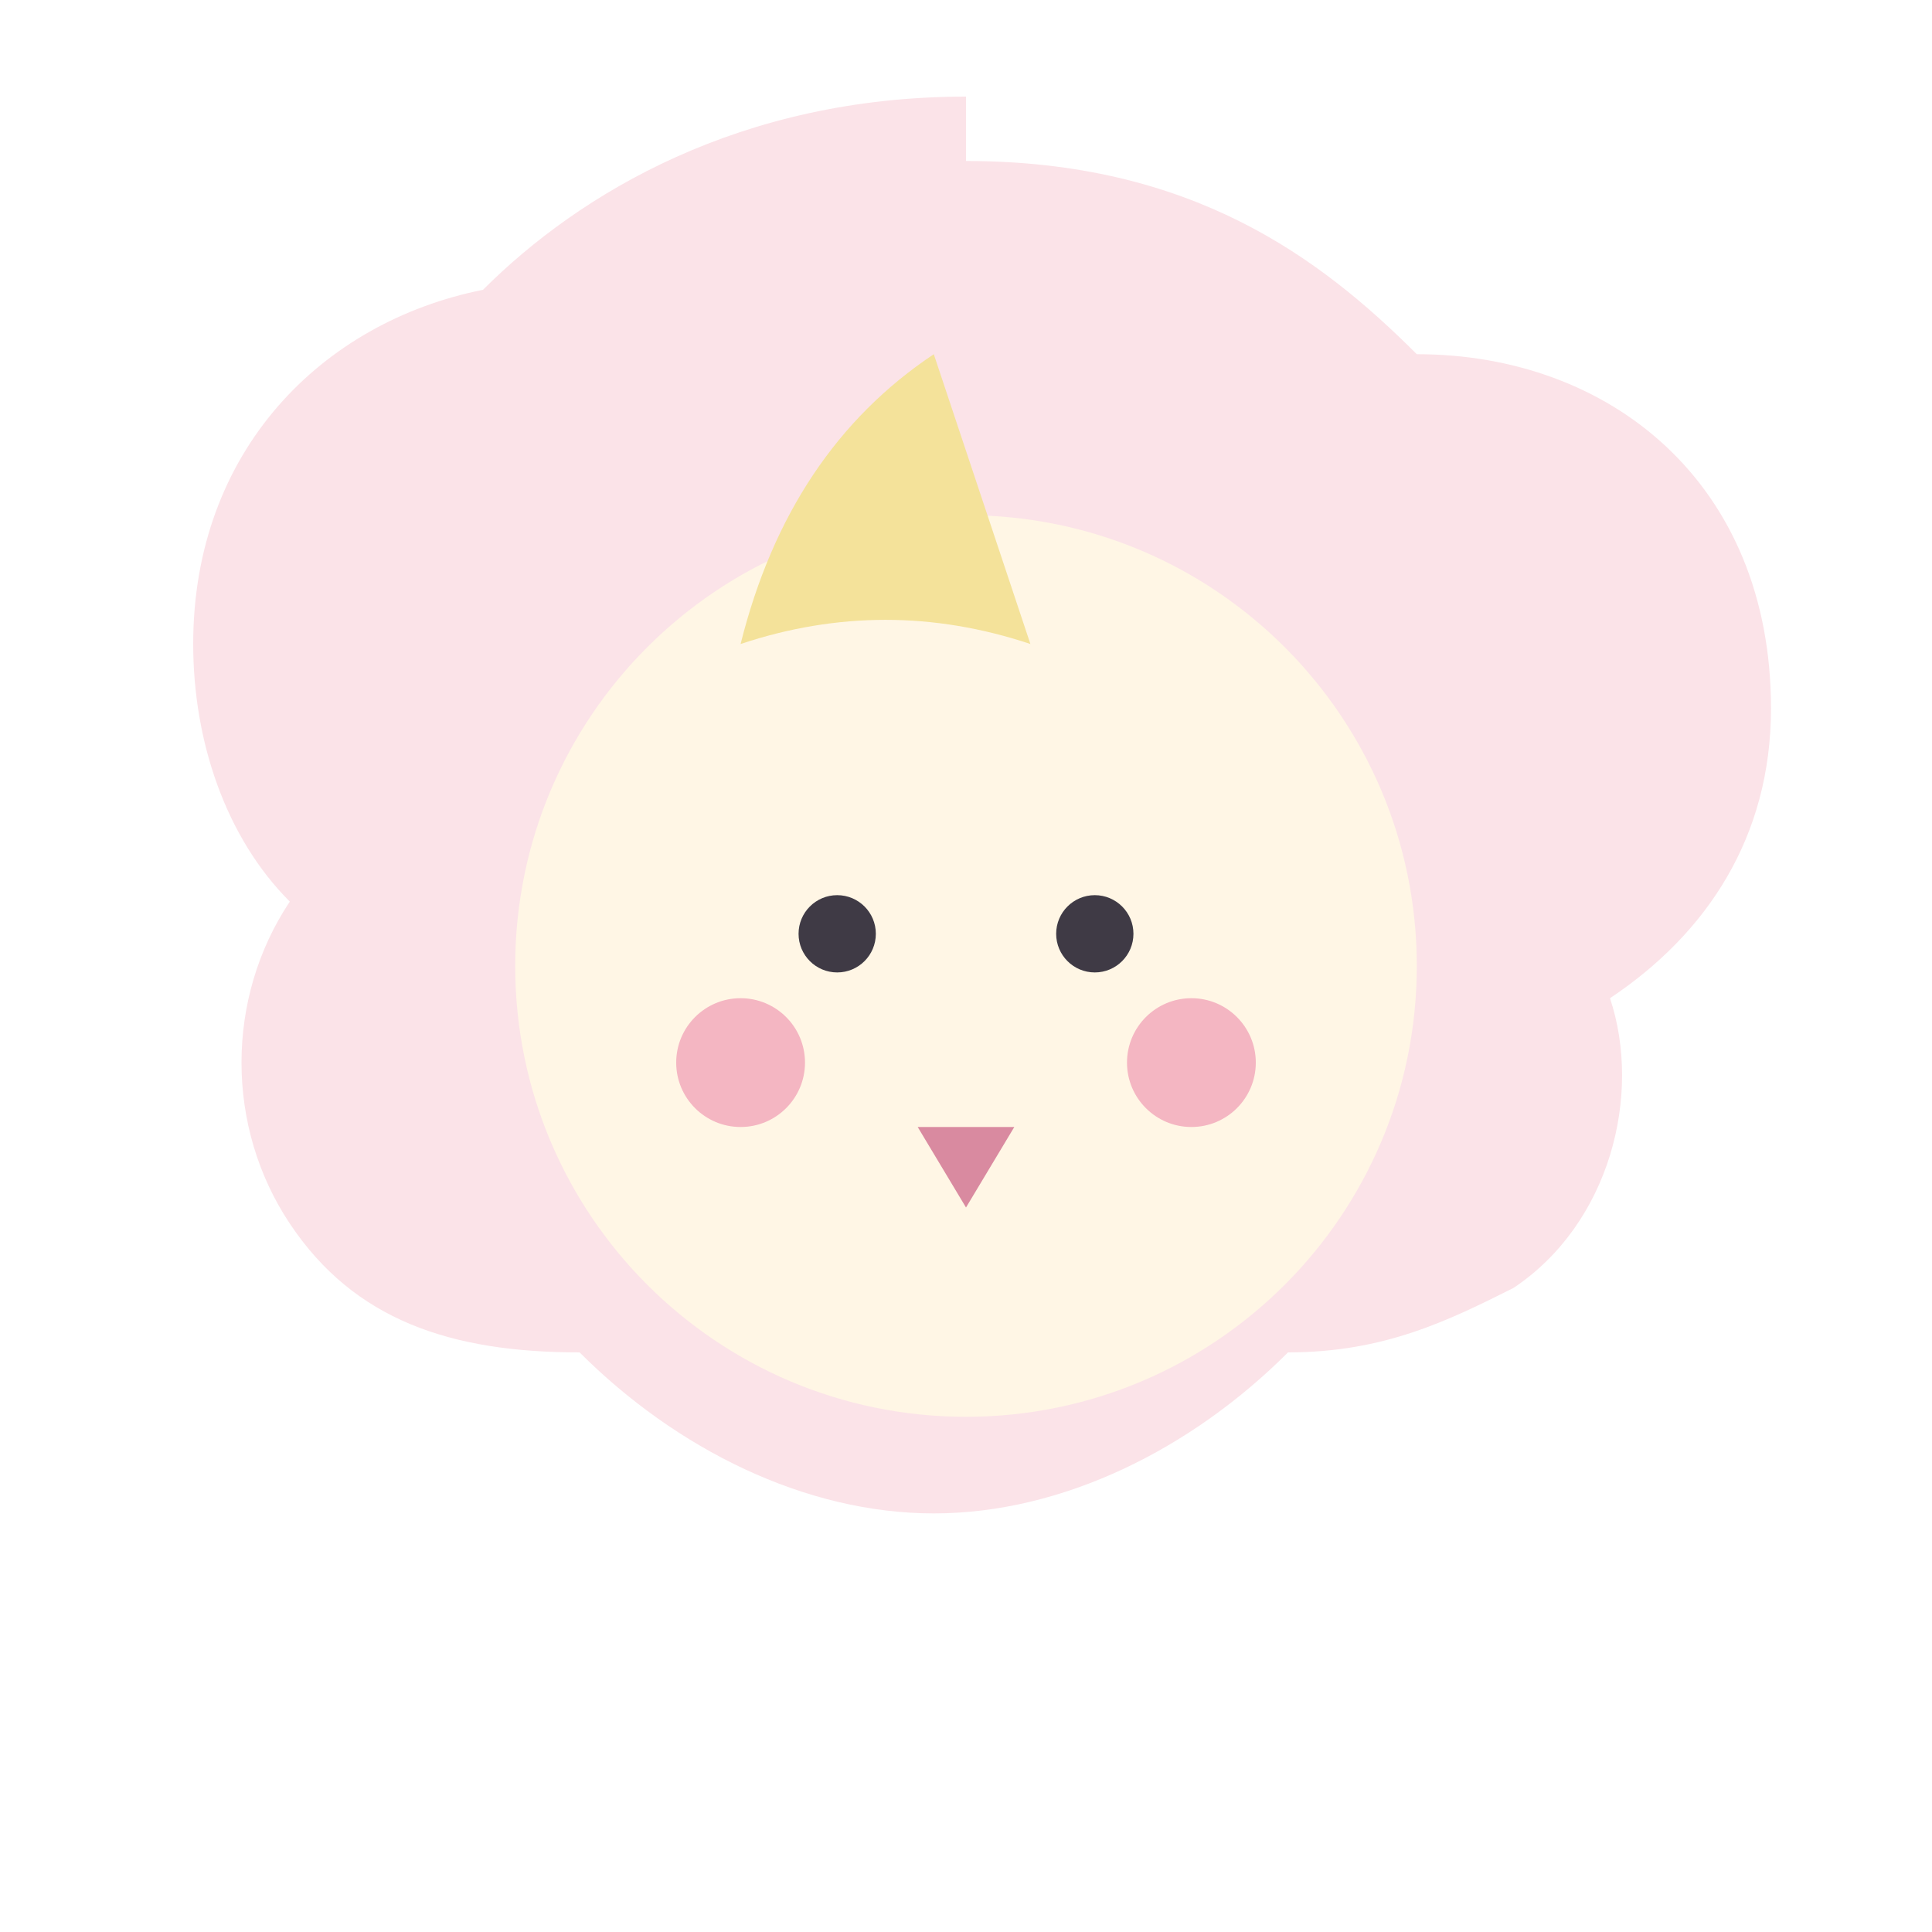
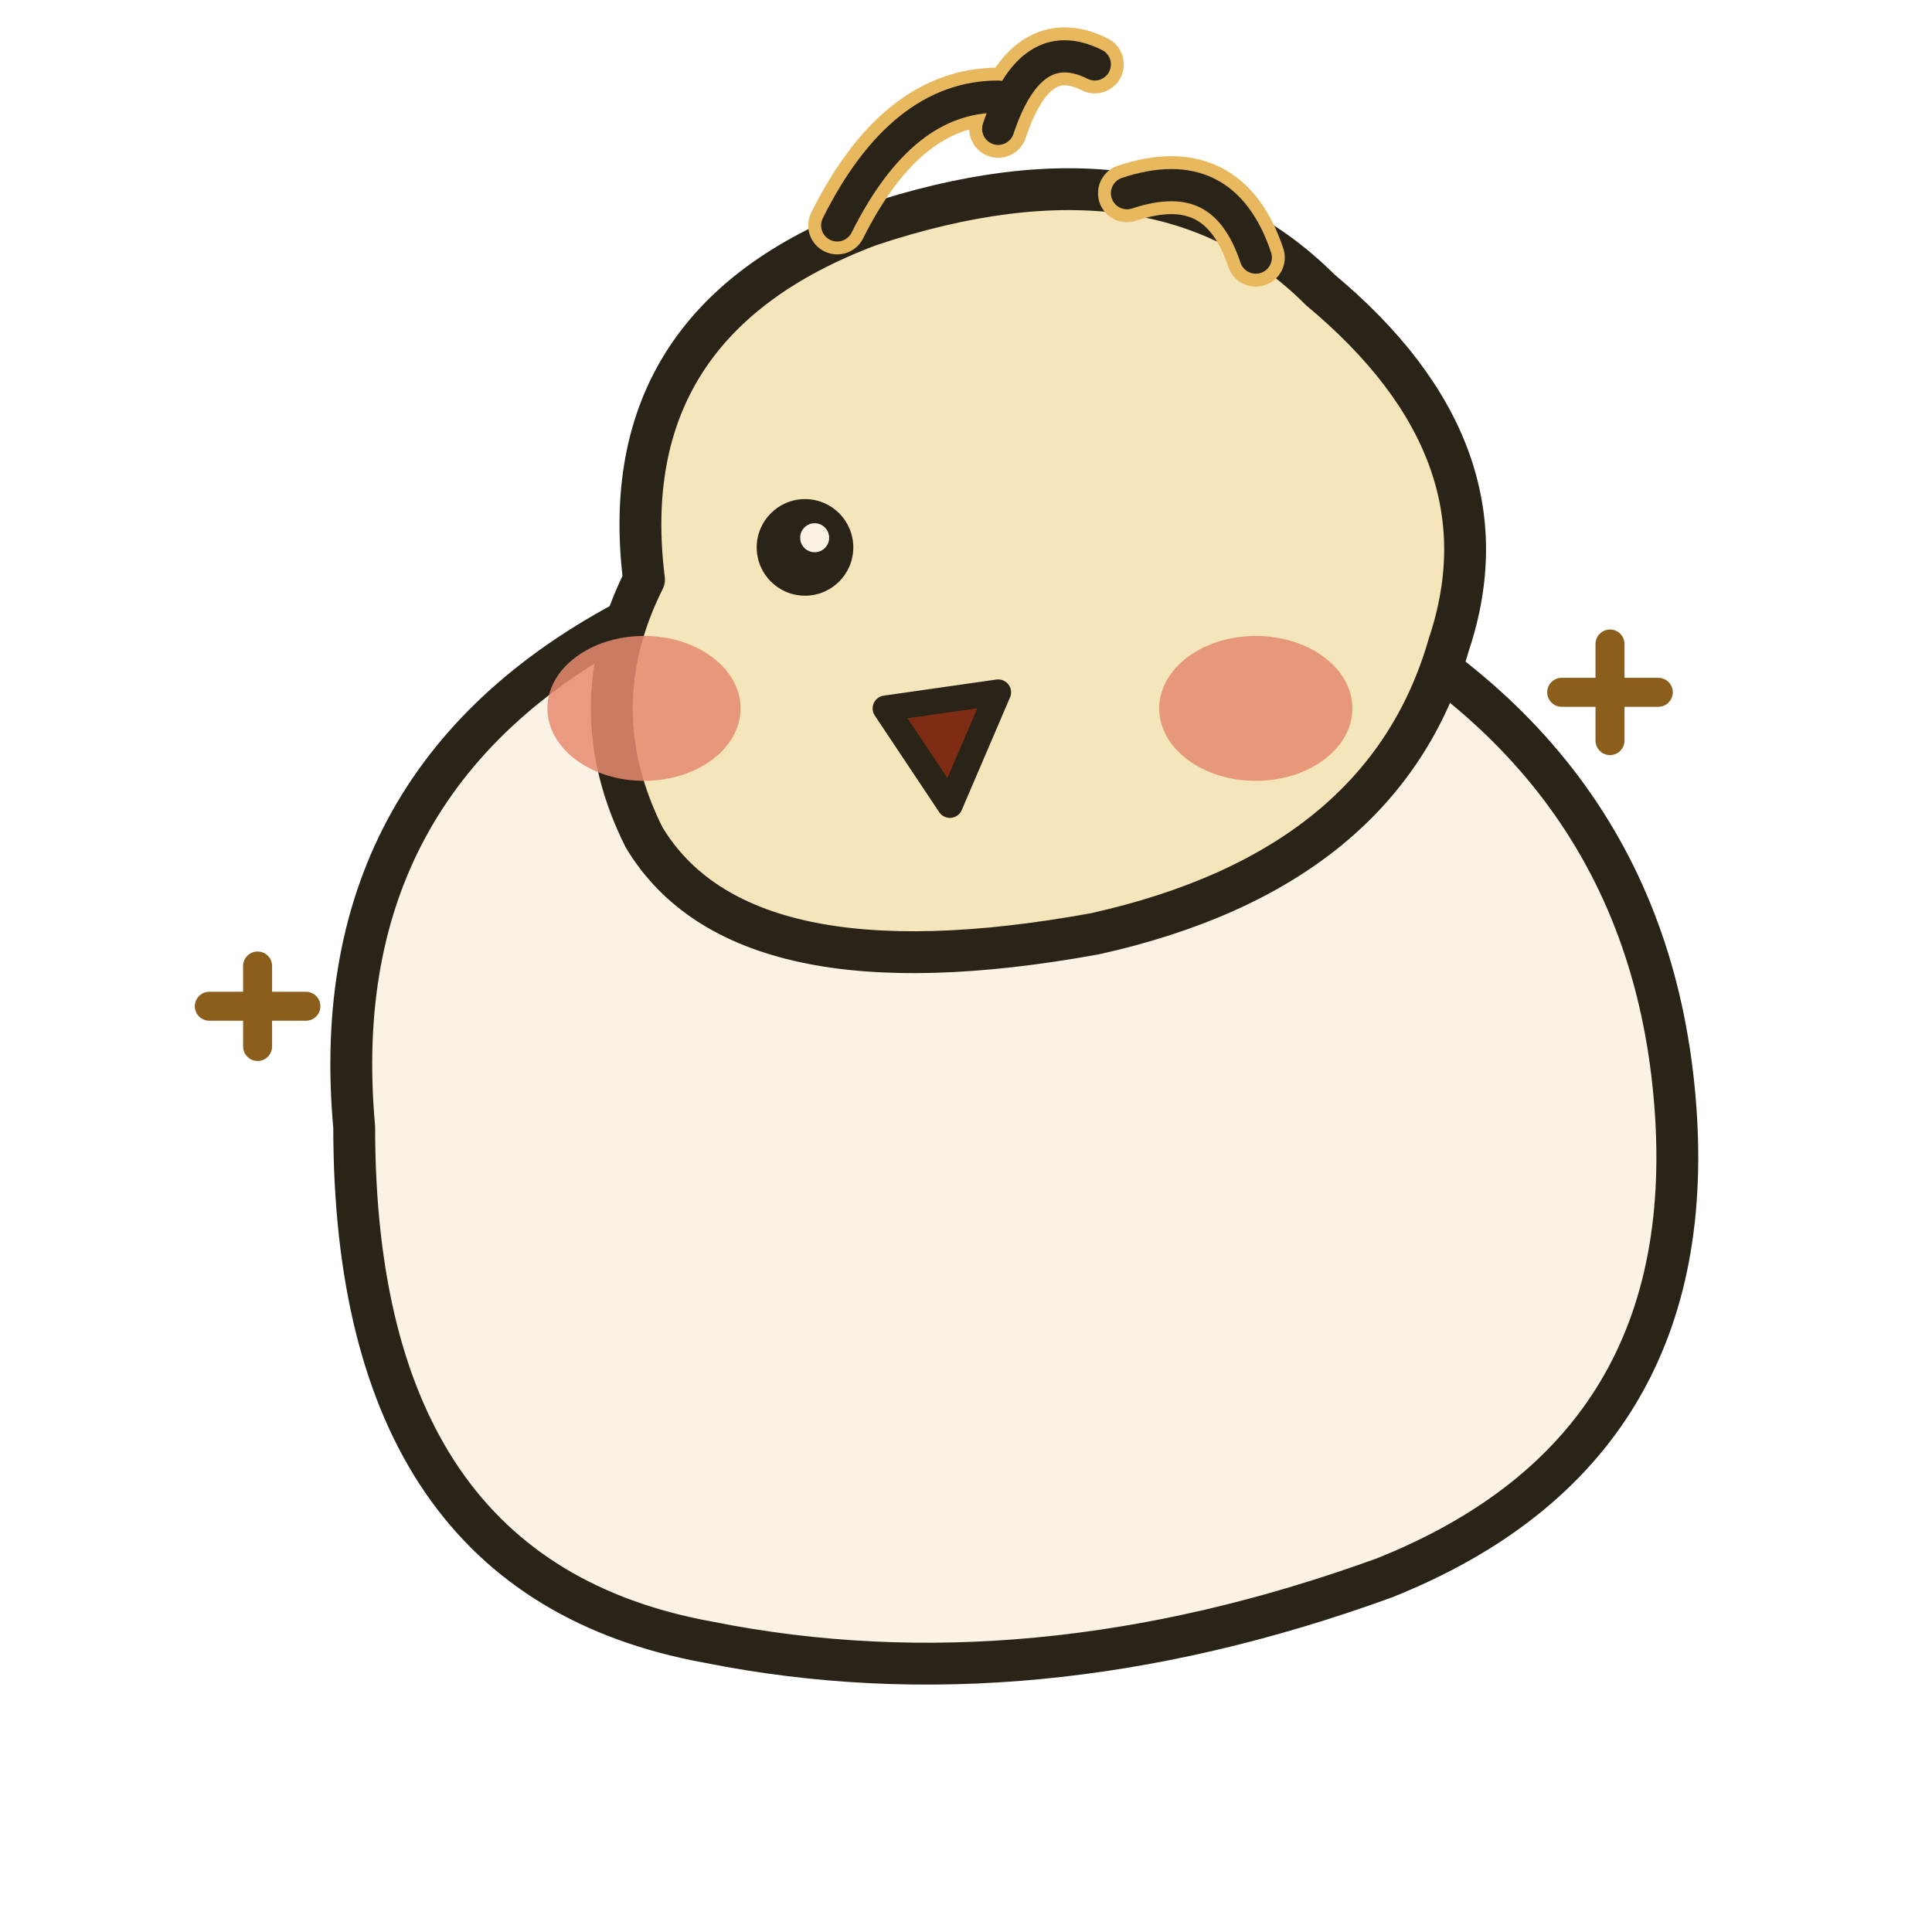
<svg xmlns="http://www.w3.org/2000/svg" viewBox="0 0 120 120" role="img" aria-labelledby="logoTitle">
-   <path fill="#FBE3E8" d="M60 10c14 0 22 6 28 12 12 0 22 8 22 22 0 8-4 14-10 18 2 6 0 14-6 18-4 2-8 4-14 4-6 6-14 10-22 10s-16-4-22-10c-8 0-14-2-18-8-4-6-4-14 0-20-4-4-6-10-6-16 0-12 8-20 18-22 6-6 16-12 30-12z" />
-   <circle cx="60" cy="60" r="28" fill="#FFF6E5" />
-   <path fill="#F4E29A" d="M46 40c2-8 6-14 12-18 2 6 4 12 6 18-6-2-12-2-18 0z" />
-   <circle cx="46" cy="66" r="4" fill="#F4B6C2" />
-   <circle cx="74" cy="66" r="4" fill="#F4B6C2" />
-   <circle cx="52" cy="58" r="2.4" fill="#3F3A45" />
-   <circle cx="68" cy="58" r="2.4" fill="#3F3A45" />
-   <path fill="#D98AA0" d="M57 70h6l-3 5z" />
+   <g fill="none" stroke="#5A4530" stroke-width="1.6" stroke-linecap="round" opacity="0.45">
+     <path d="M40 84q4 4 8 0" />
+     <path d="M54 90q4 4 8 0" />
+     <path d="M70 84q4 4 8 0" />
+   </g>
+   <path d="M22 70q-2-22 18-32q22-10 40-2q22 10 24 32q2 22-18 30q-22 8-42 4q-22-4-22-32z" fill="#FAF3E5" stroke="#2A2418" stroke-width="2.6" stroke-linejoin="round" />
+   <path d="M40 36q-2-16 14-22q18-6 28 4q12 10 8 22q-4 14-22 18q-22 4-28-6q-4-8 0-16z" fill="#F4E5BB" stroke="#2A2418" stroke-width="2.6" stroke-linejoin="round" />
+   <g fill="none" stroke-linecap="round">
+     <path d="M52 14q4-8 10-8" stroke="#E8B85E" stroke-width="3.6" />
+     <path d="M62 8q2-6 6-4" stroke="#E8B85E" stroke-width="3.6" />
+     <path d="M70 12q6-2 8 4" stroke="#E8B85E" stroke-width="3.6" />
+     <path d="M52 14q4-8 10-8" stroke="#2A2418" stroke-width="2" />
+     <path d="M62 8q2-6 6-4" stroke="#2A2418" stroke-width="2" />
+     <path d="M70 12q6-2 8 4" stroke="#2A2418" stroke-width="2" />
+   </g>
+   <ellipse cx="40" cy="44" rx="6" ry="4.5" fill="#E68B6F" opacity="0.85" />
+   <ellipse cx="78" cy="44" rx="6" ry="4.5" fill="#E68B6F" opacity="0.85" />
+   <circle cx="50" cy="34" r="3" fill="#2A2418" />
+   <circle cx="50.6" cy="33.4" r="0.9" fill="#FAF3E5" />
+   <path d="M55 44l7-1l-3 7z" fill="#7E2D14" stroke="#2A2418" stroke-width="1.6" stroke-linejoin="round" />
+   <g fill="none" stroke="#8B5E1B" stroke-width="1.8" stroke-linecap="round">
+     <path d="M100 40l0 6" />
+     <path d="M97 43l6 0" />
+     <path d="M16 60l0 5" />
+     <path d="M13 62.5l6 0" />
+   </g>
</svg>
